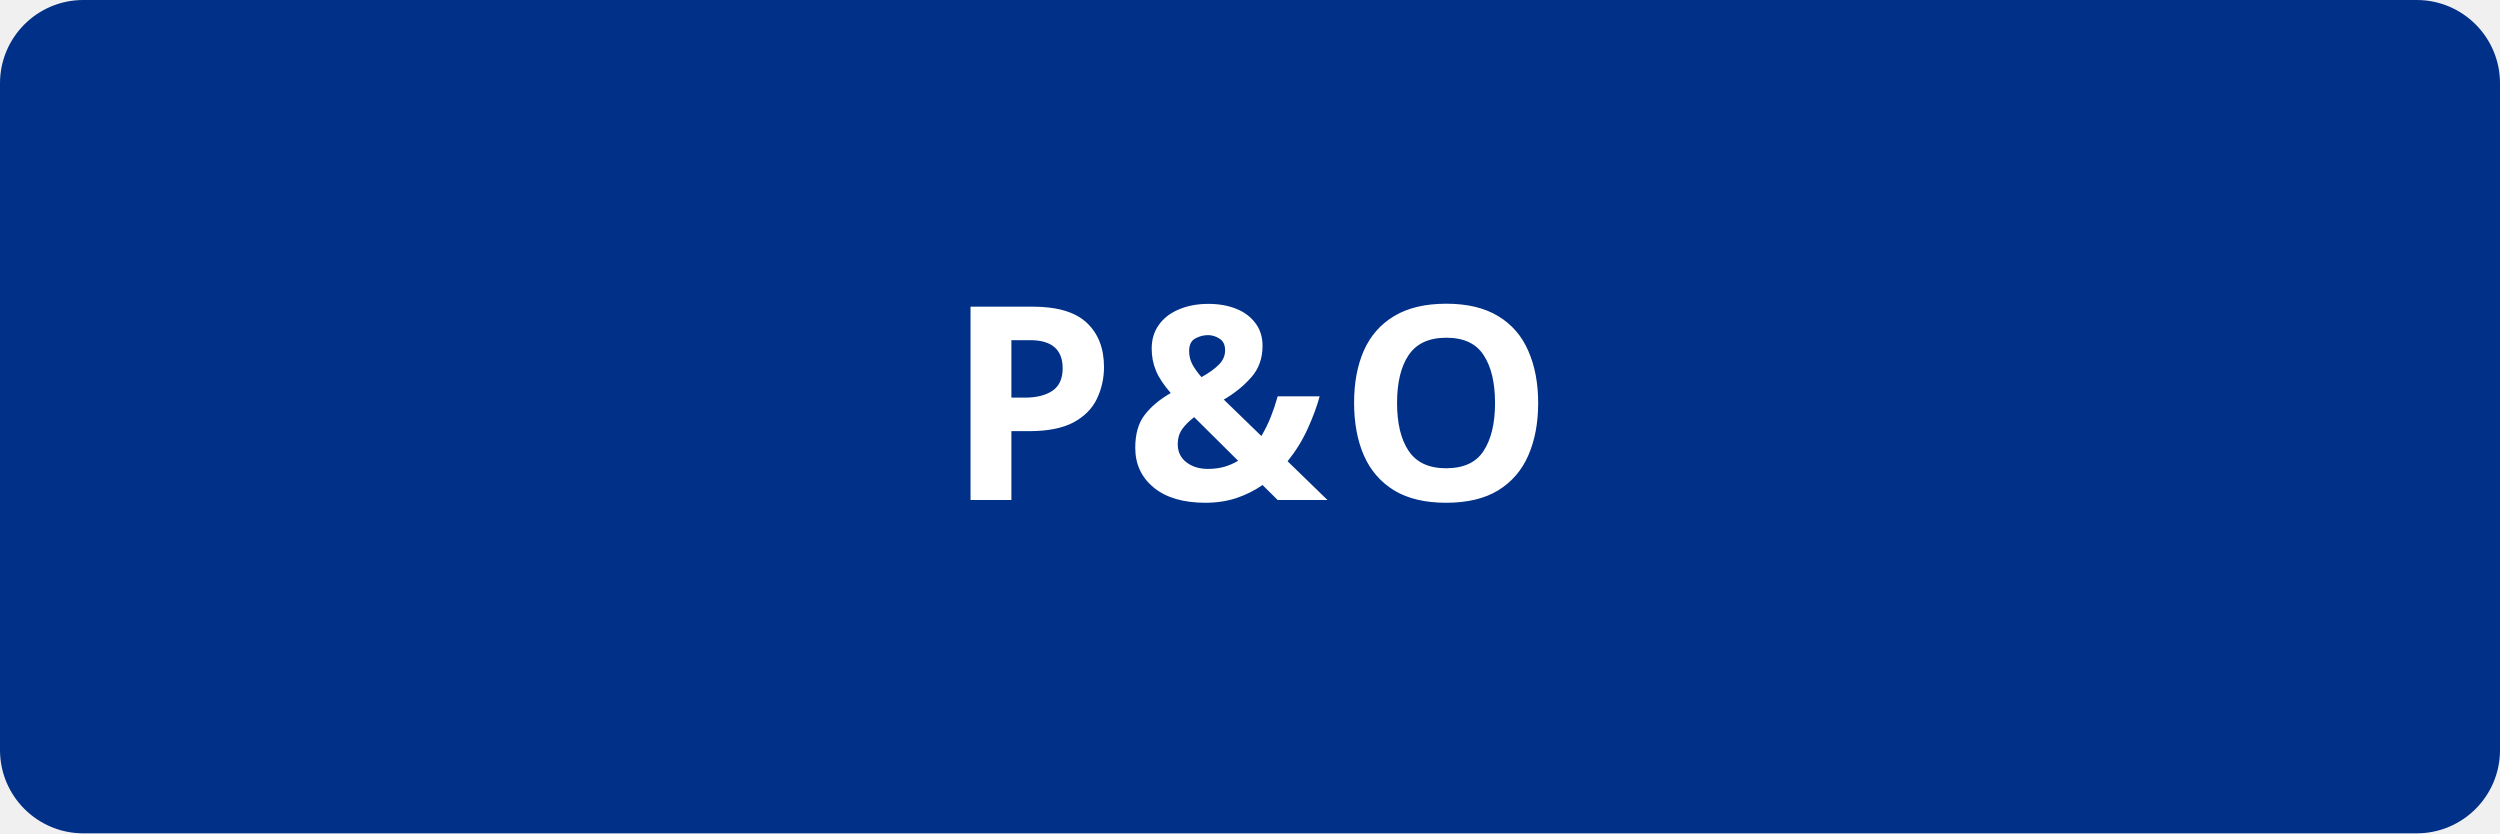
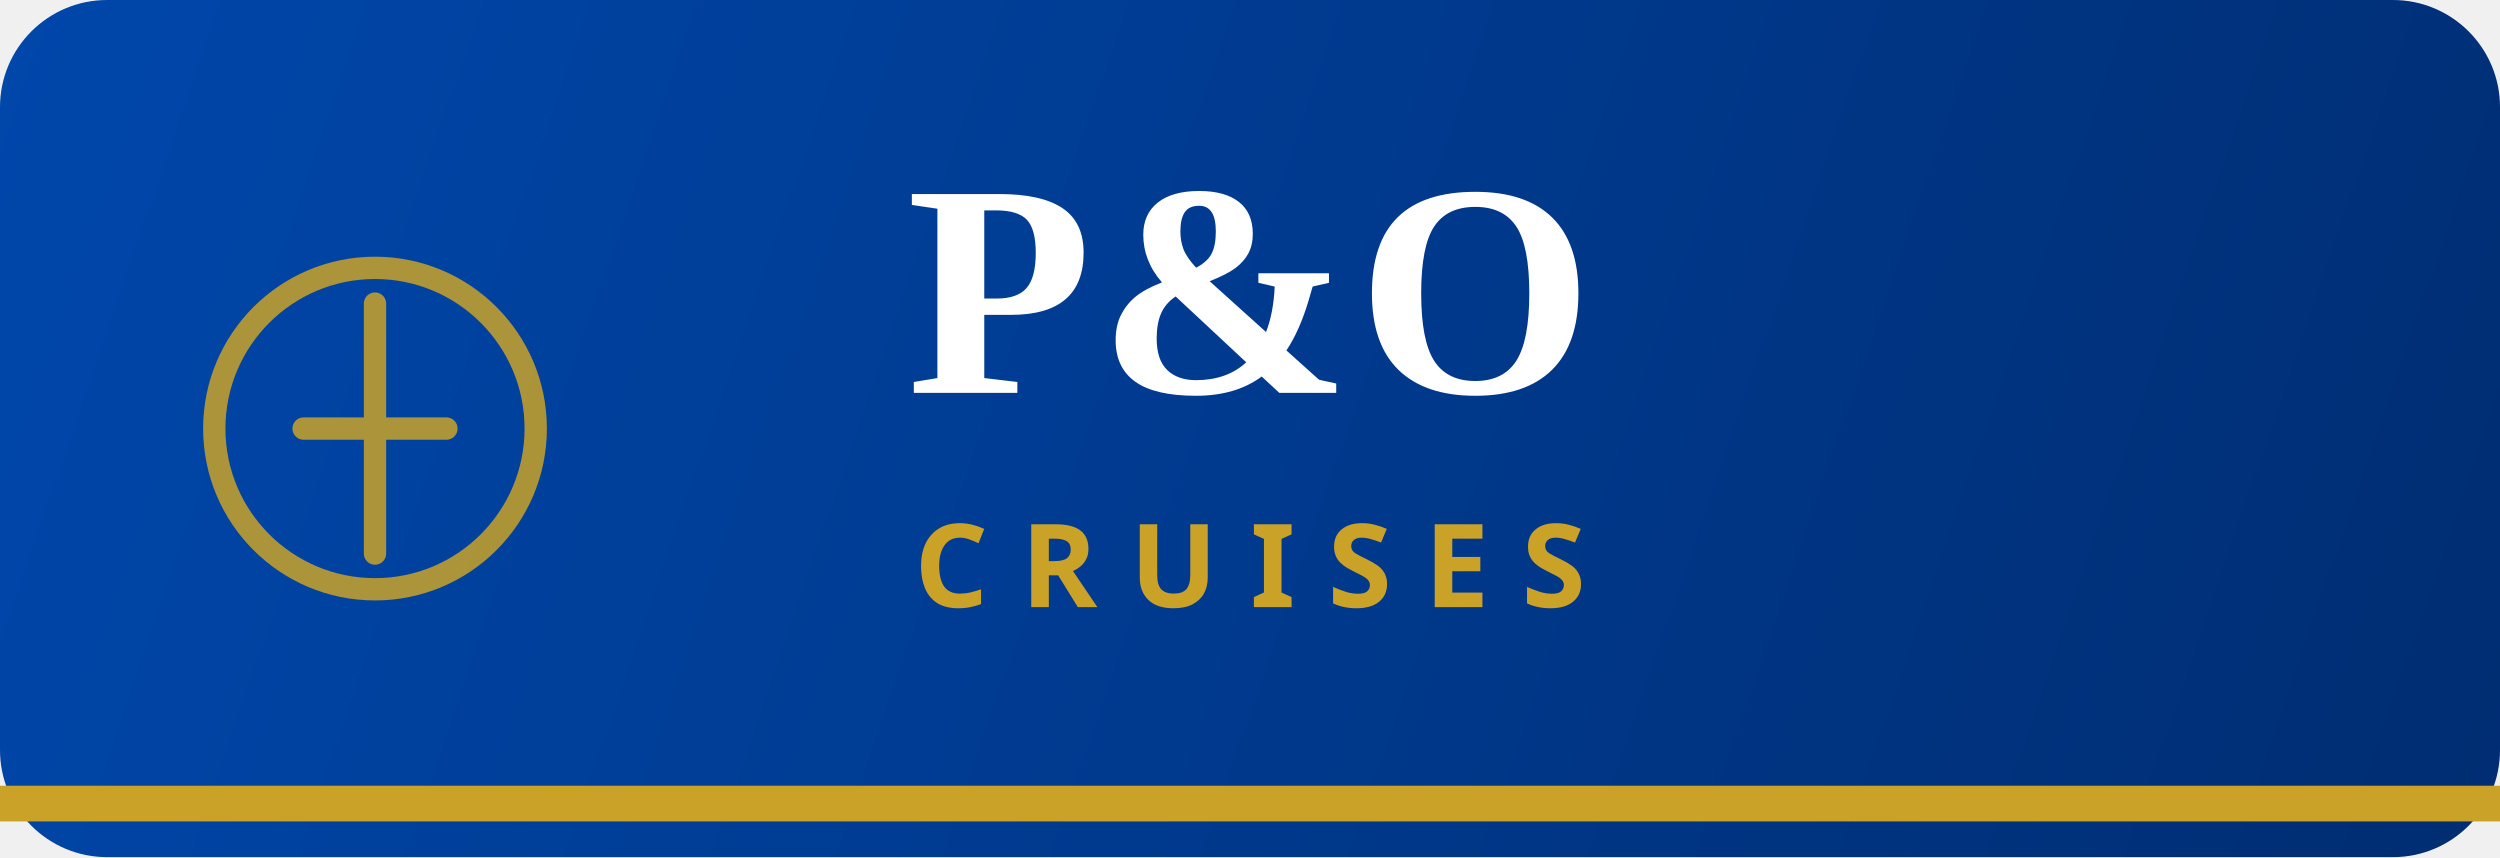
- <svg xmlns="http://www.w3.org/2000/svg" viewBox="0 0 240 80" role="img" aria-label="P and O Cruises">
-   <rect width="240" height="80" rx="8" fill="#003087" />
-   <text x="120" y="48" text-anchor="middle" fill="#ffffff" font-family="system-ui, sans-serif" font-size="26" font-weight="700" letter-spacing="0.04em">P&amp;O</text>
+ <svg xmlns="http://www.w3.org/2000/svg" viewBox="0 0 280 96" role="img" aria-label="P and O Cruises">
+   <defs>
+     <linearGradient id="po-bg" x1="0" y1="0" x2="280" y2="96" gradientUnits="userSpaceOnUse">
+       <stop offset="0%" stop-color="#0047ab" />
+       <stop offset="100%" stop-color="#002d72" />
+     </linearGradient>
+   </defs>
+   <rect width="280" height="96" rx="12" fill="url(#po-bg)" />
+   <rect x="0" y="88" width="280" height="4" fill="#c9a227" />
+   <circle cx="42" cy="48" r="18" fill="none" stroke="#c9a227" stroke-width="2.5" opacity="0.85" />
+   <path d="M42 34v28M34 48h16" stroke="#c9a227" stroke-width="2.5" stroke-linecap="round" opacity="0.85" />
+   <text x="140" y="44" text-anchor="middle" fill="#ffffff" font-family="Georgia, 'Times New Roman', serif" font-size="34" font-weight="700" letter-spacing="0.02em">P&amp;O</text>
+   <text x="140" y="68" text-anchor="middle" fill="#c9a227" font-family="system-ui, sans-serif" font-size="13" font-weight="600" letter-spacing="0.28em">CRUISES</text>
</svg>
